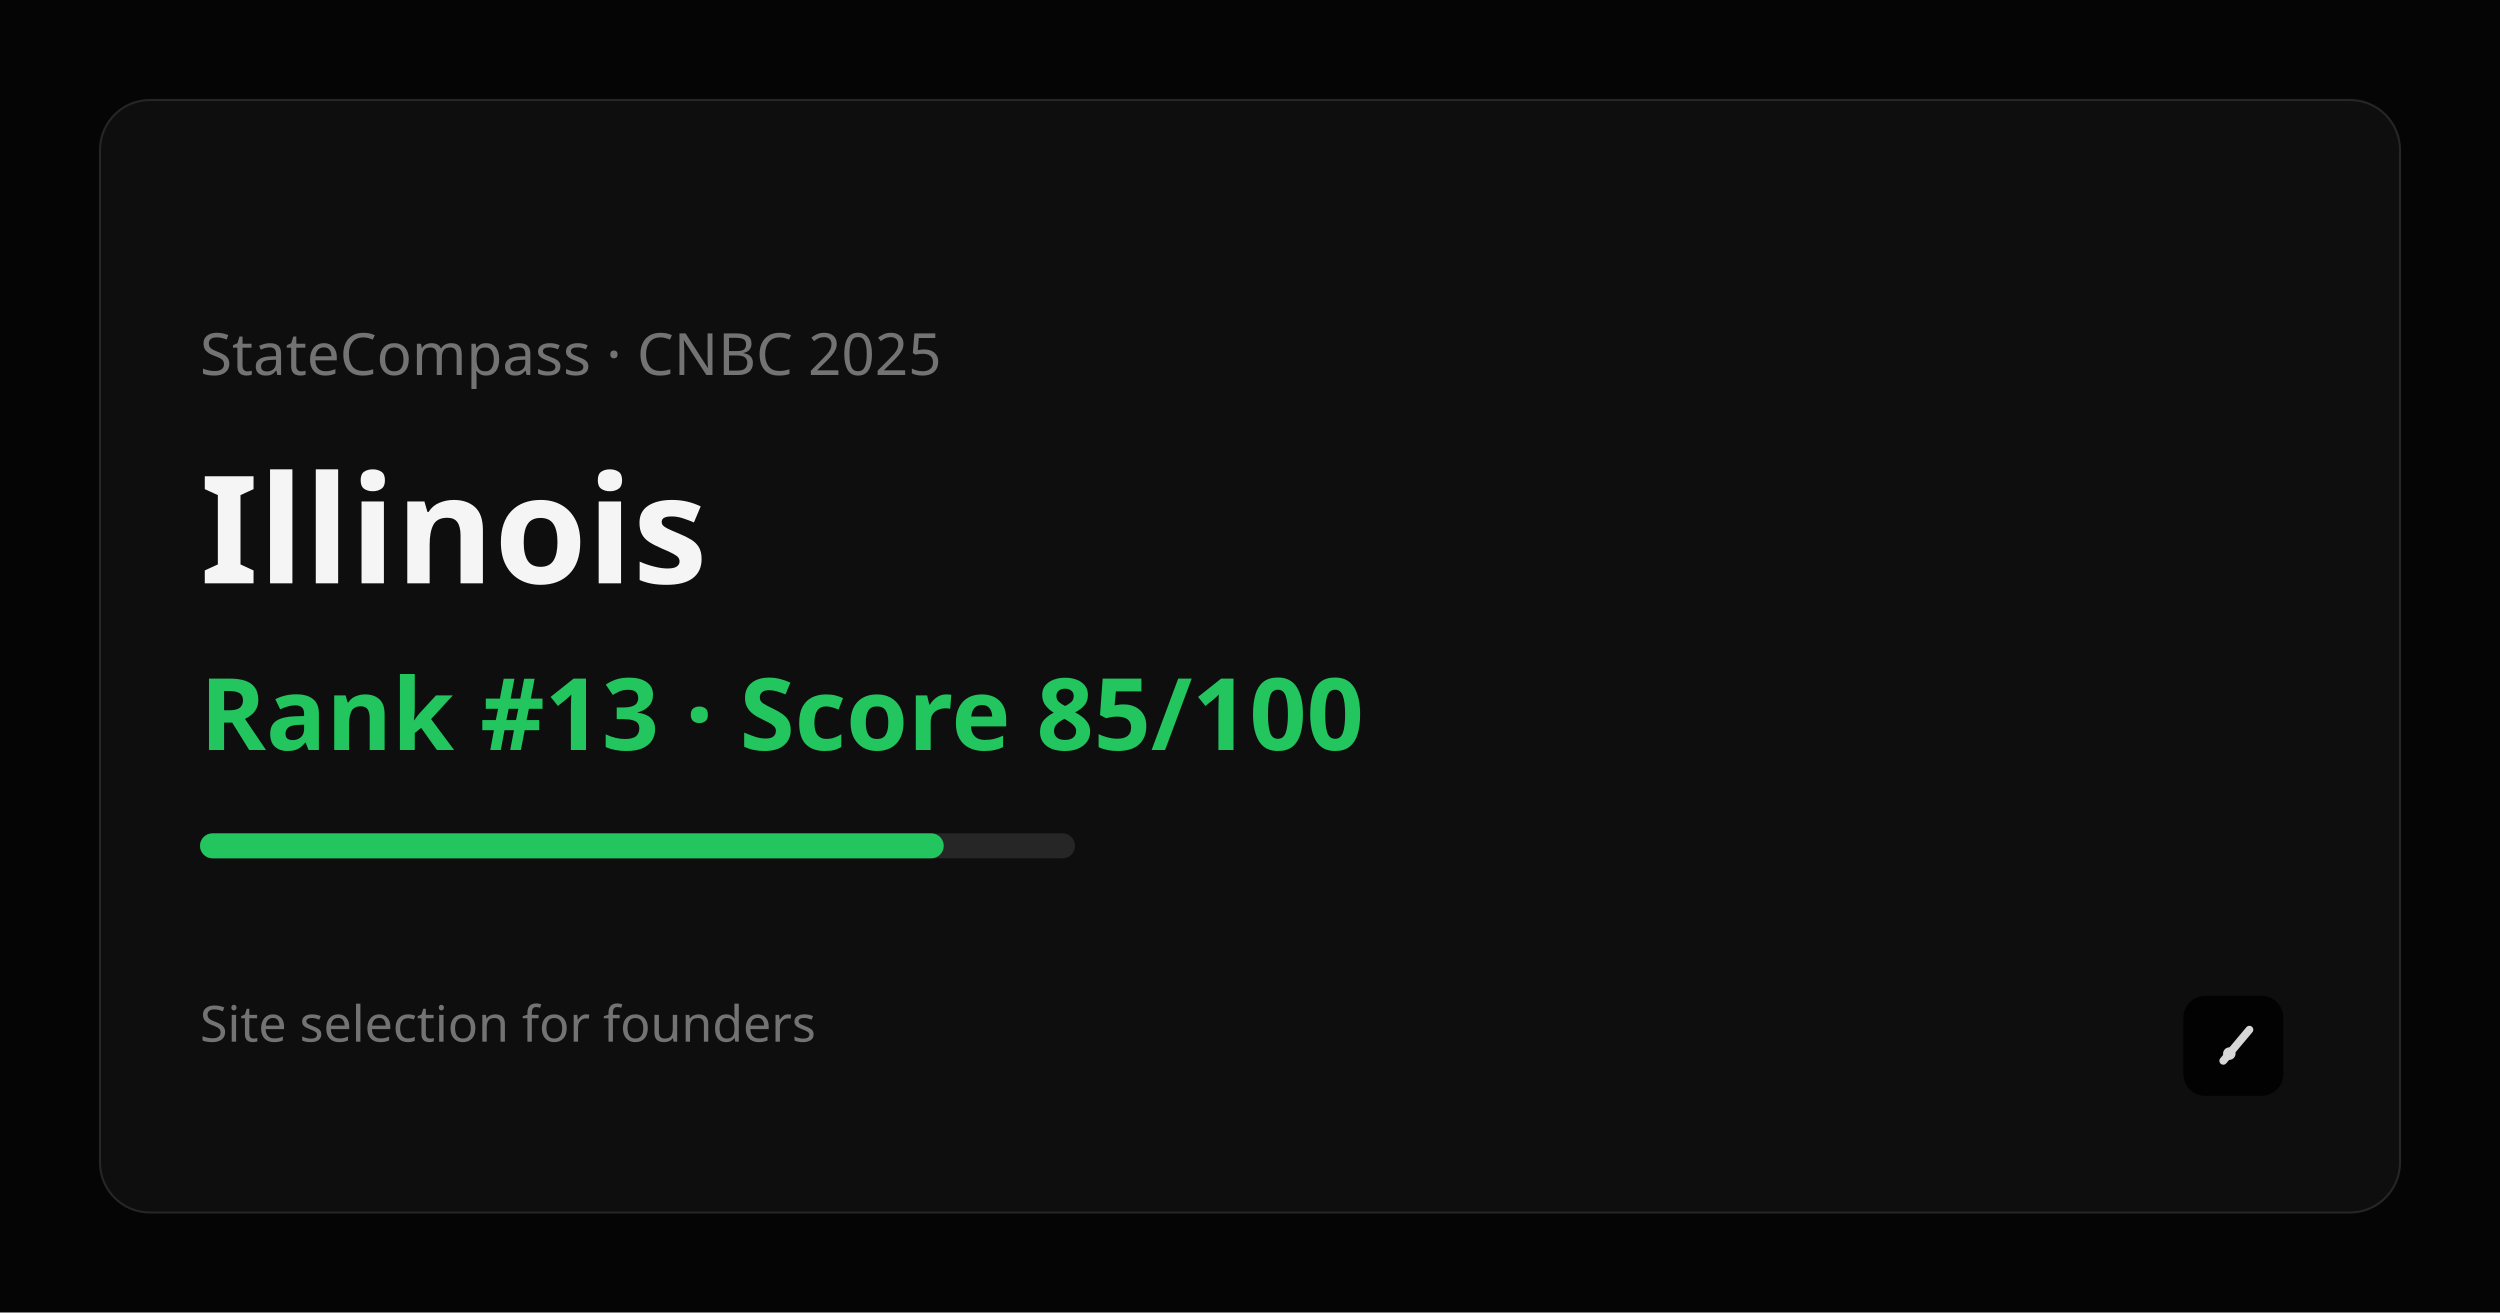
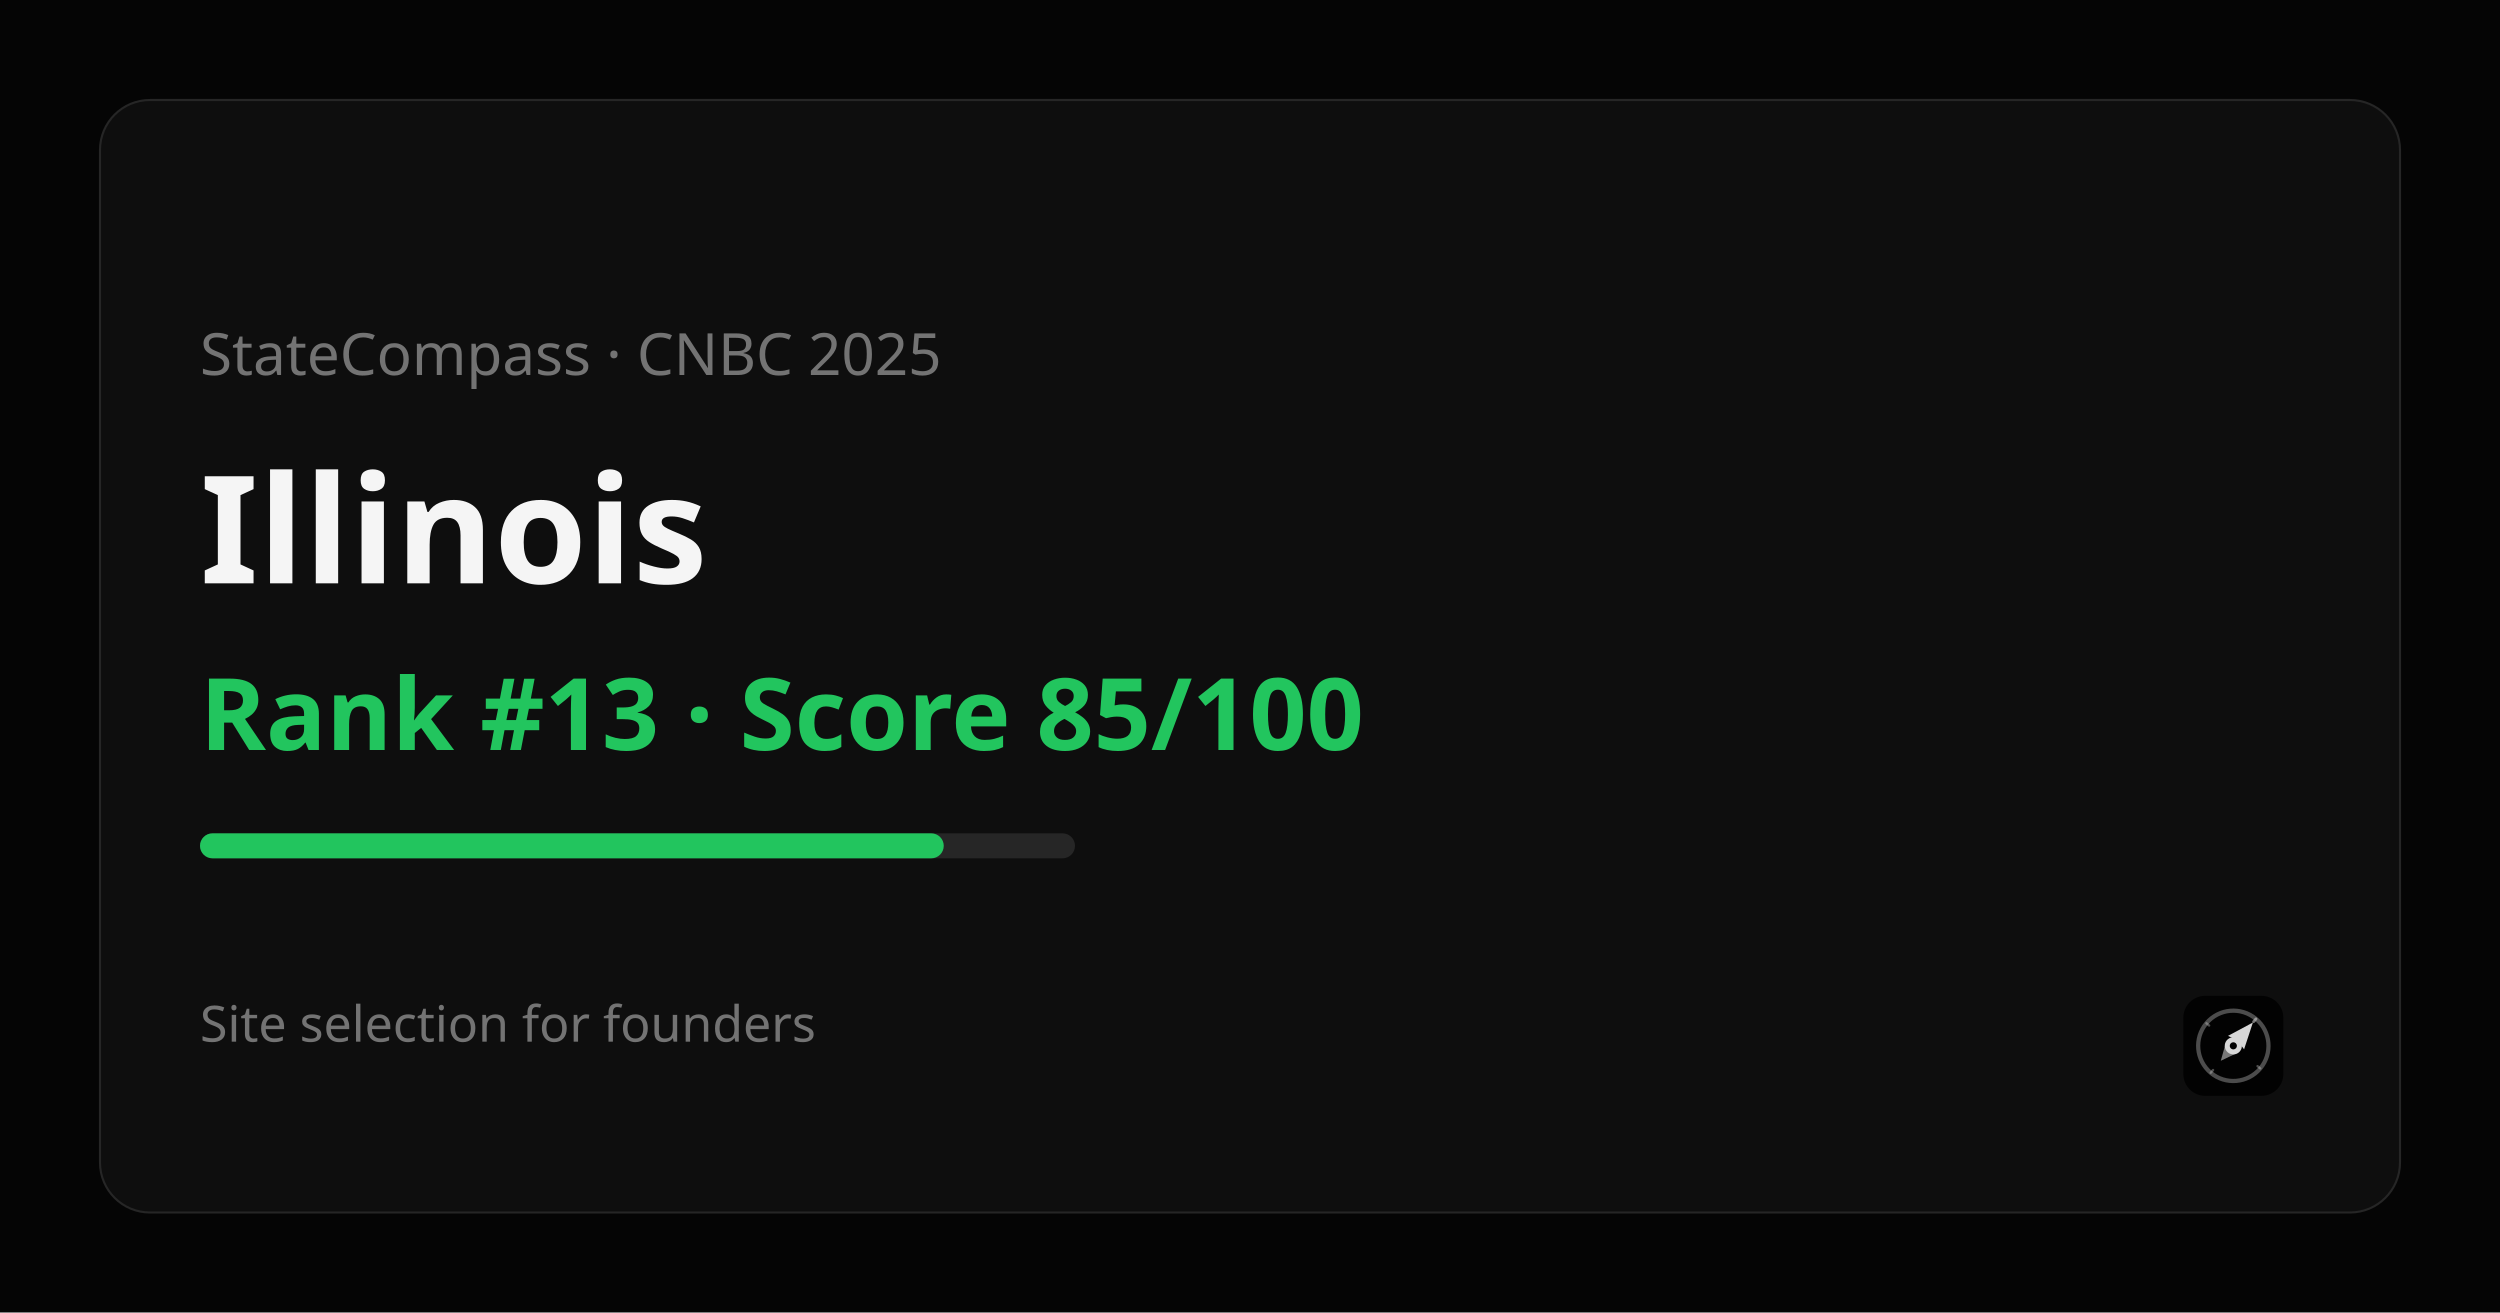
<svg xmlns="http://www.w3.org/2000/svg" width="1200" height="630" viewBox="0 0 1200 630">
  <rect width="1200" height="630" fill="#050505" />
  <rect x="48" y="48" width="1104" height="534" rx="24" fill="#0e0e0e" stroke="#262626" />
  <text x="96" y="180" fill="#737373" font-family="system-ui,sans-serif" font-size="28">StateCompass · CNBC 2025</text>
  <text x="96" y="280" fill="#f5f5f5" font-family="system-ui,sans-serif" font-size="72" font-weight="700">Illinois</text>
  <text x="96" y="360" fill="#22c55e" font-family="system-ui,sans-serif" font-size="48" font-weight="600">Rank #13 · Score 85/100</text>
  <rect x="96" y="400" width="420" height="12" rx="6" fill="#262626" />
  <rect x="96" y="400" width="357" height="12" rx="6" fill="#22c55e" />
  <text x="96" y="500" fill="#737373" font-family="system-ui,sans-serif" font-size="24">Site selection for founders</text>
  <g transform="translate(1104, 534)" opacity="0.85">
    <g transform="translate(-56, -56)">
      <rect width="48" height="48" rx="10.5" fill="#000000" />
-       <g transform="translate(24.00,25.44) rotate(40)">
-         <line x1="0" y1="3.00" x2="0" y2="-12.00" stroke="#fafafa" stroke-width="3.75" stroke-linecap="round" />
-         <line x1="0" y1="3.00" x2="0" y2="7.50" stroke="#fafafa" stroke-width="3.75" stroke-linecap="round" />
-         <circle cx="0" cy="3.00" r="3.00" fill="#fafafa" />
+       <g transform="translate(24.00,24.00) rotate(40)">
+         <circle cx="0" cy="0" r="16.88" fill="none" stroke="#fafafa" stroke-width="2.03" opacity="0.35" />
+         <line x1="0" y1="-16.88" x2="0" y2="-15.15" stroke="#fafafa" stroke-width="1.35" stroke-linecap="round" opacity="0.55" />
+         <line x1="16.88" y1="0" x2="15.15" y2="0" stroke="#fafafa" stroke-width="1.12" stroke-linecap="round" opacity="0.35" />
+         <line x1="0" y1="16.88" x2="0" y2="15.15" stroke="#fafafa" stroke-width="1.12" stroke-linecap="round" opacity="0.35" />
+         <line x1="-16.88" y1="0" x2="-15.15" y2="0" stroke="#fafafa" stroke-width="1.12" stroke-linecap="round" opacity="0.35" />
+         <path d="M 0,-14.62 L -5.03,-2.03 L 0,-3.22 L 5.03,-2.03 Z" fill="#fafafa" />
+         <path d="M 0,9.38 L -3.53,1.58 L 0,0.22 L 3.53,1.58 Z" fill="#8a8a8a" />
+         <circle cx="0" cy="0" r="4.12" fill="#fafafa" />
+         <circle cx="0" cy="0" r="1.72" fill="#000000" />
      </g>
    </g>
  </g>
</svg>
